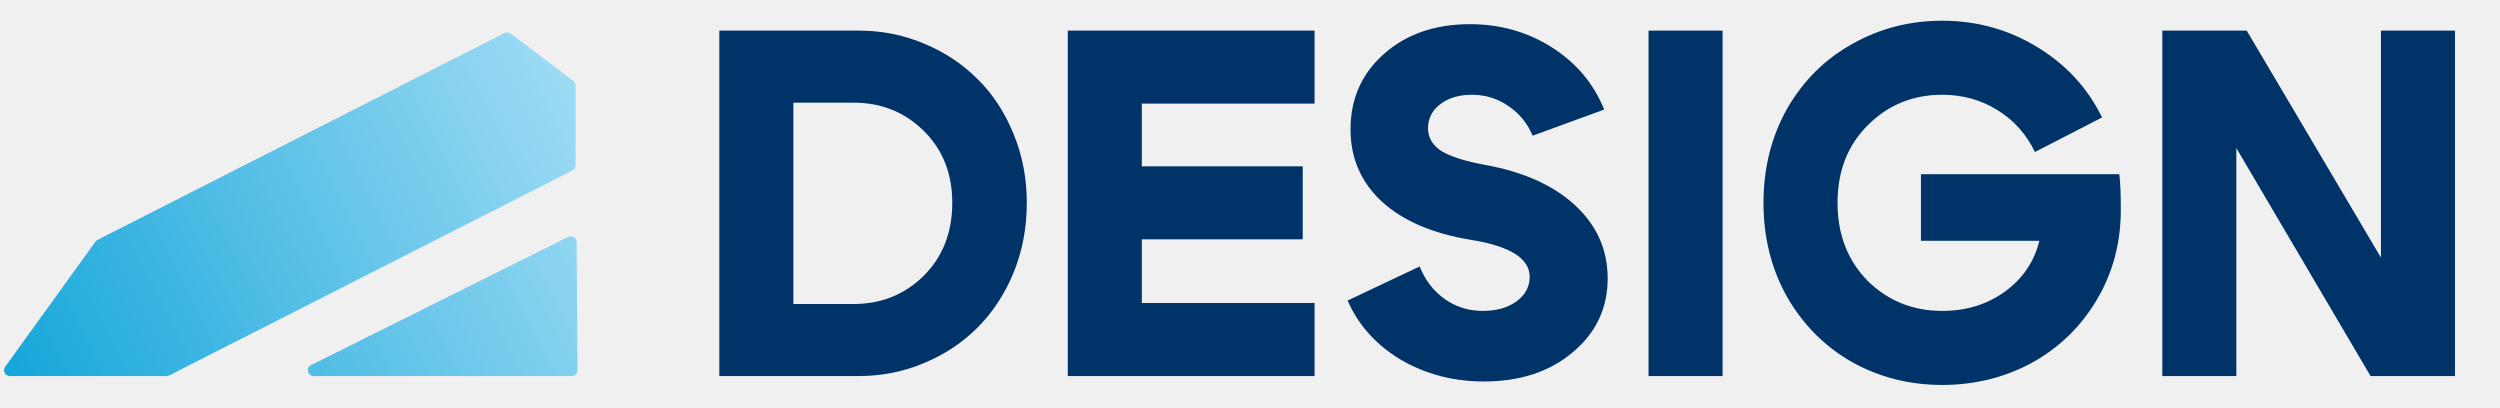
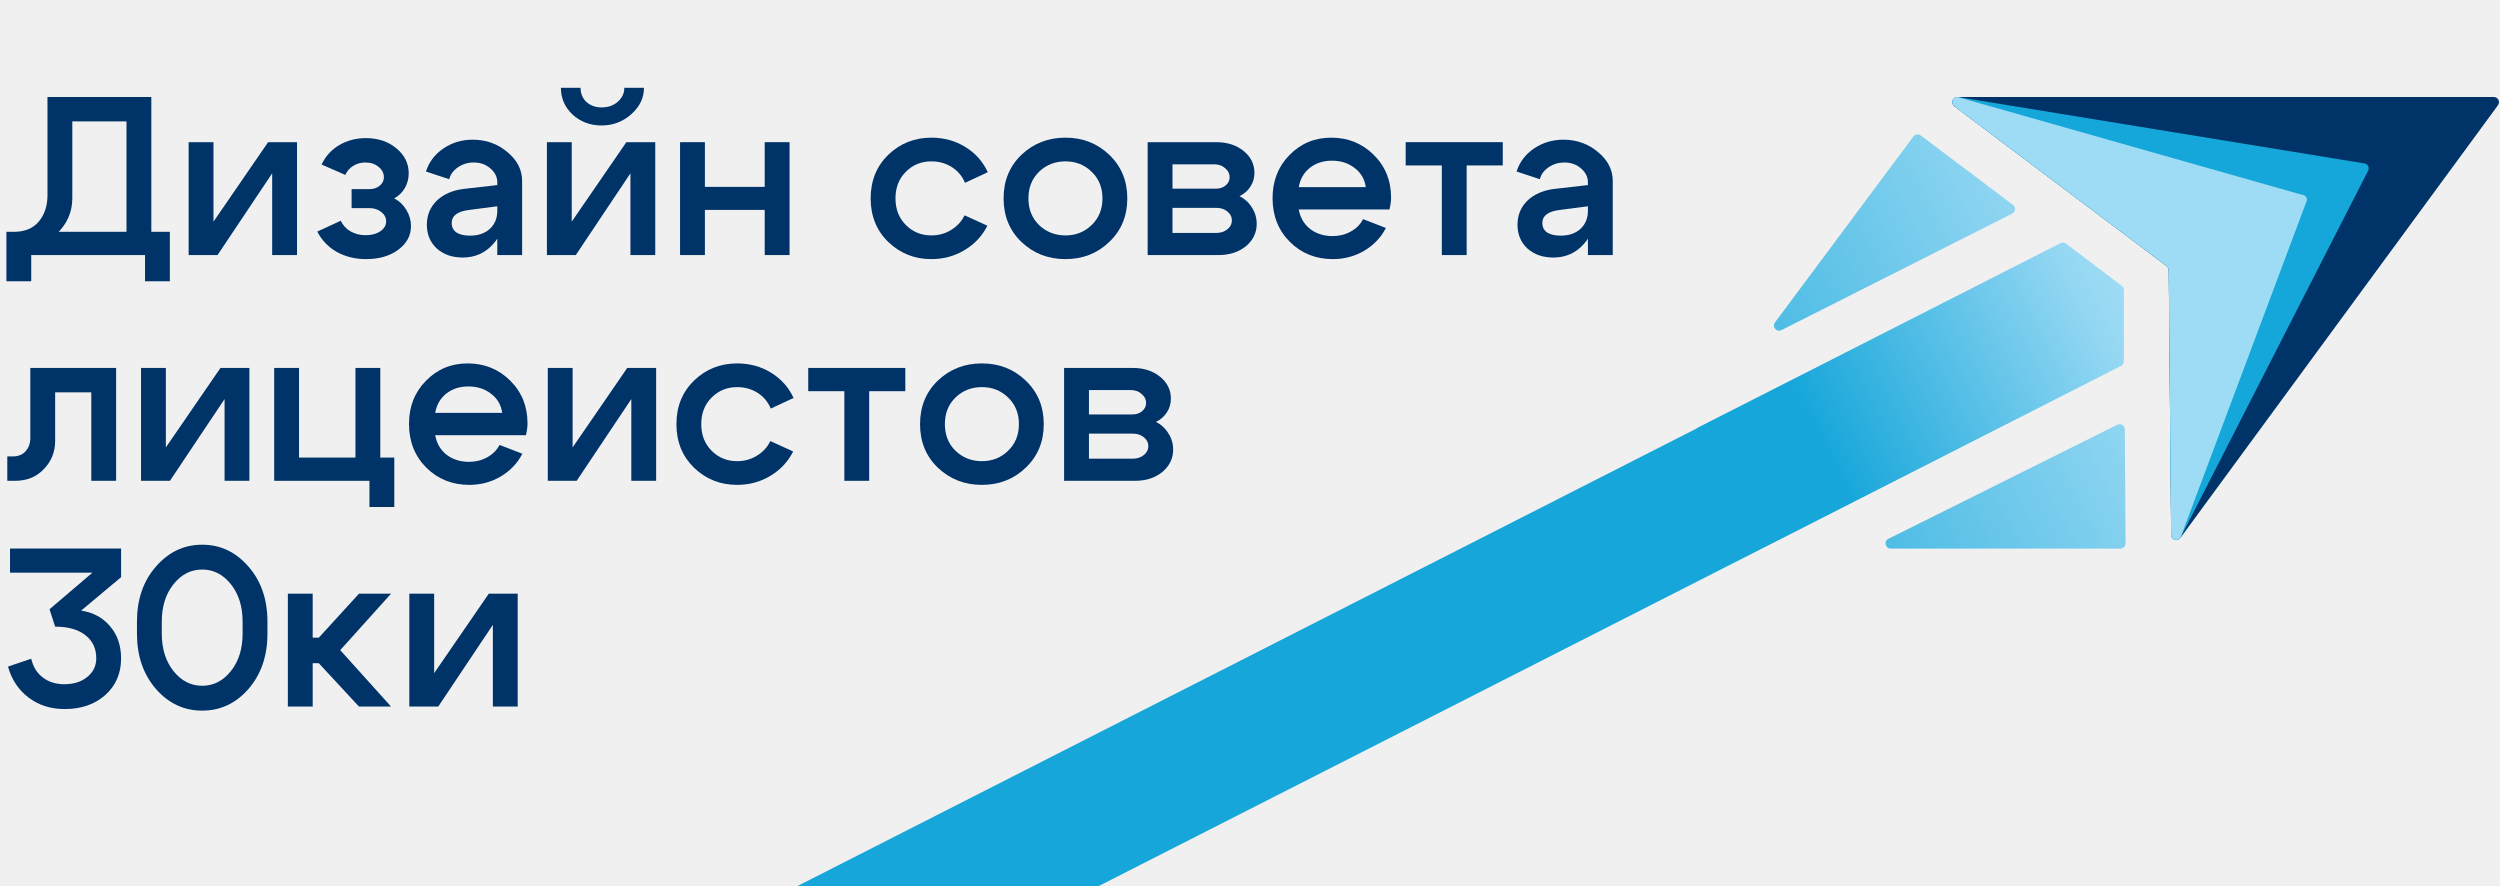
- <svg xmlns="http://www.w3.org/2000/svg" width="135" height="22" viewBox="0 0 135 22" fill="none">
-   <g clip-path="url(#clip0_170_245)">
-     <path d="M31.184 19.991L31.137 13.072C31.136 12.839 30.891 12.689 30.683 12.793L16.797 19.712C16.501 19.86 16.606 20.307 16.937 20.307H30.87C31.044 20.307 31.185 20.165 31.184 19.991Z" fill="url(#paint0_linear_170_245)" />
-     <path d="M31.081 4.62V8.925C31.081 9.043 31.015 9.151 30.91 9.205L9.135 20.273C9.091 20.295 9.043 20.307 8.993 20.307H0.531C0.275 20.307 0.127 20.017 0.277 19.81L5.155 13.049C5.184 13.008 5.222 12.975 5.267 12.952L27.246 1.782C27.353 1.727 27.482 1.739 27.578 1.811L30.957 4.37C31.035 4.429 31.081 4.522 31.081 4.62Z" fill="url(#paint1_linear_170_245)" />
-     <path d="M46.359 20.307H38.844V1.652L46.359 1.652C47.603 1.652 48.776 1.883 49.877 2.345C50.997 2.807 51.965 3.446 52.782 4.264C53.599 5.063 54.248 6.049 54.728 7.222C55.207 8.377 55.447 9.62 55.447 10.953C55.447 12.303 55.207 13.565 54.728 14.737C54.248 15.892 53.599 16.878 52.782 17.695C51.965 18.513 50.997 19.152 49.877 19.614C48.776 20.076 47.603 20.307 46.359 20.307ZM46.093 5.543L42.842 5.543V16.416H46.093C47.585 16.416 48.847 15.91 49.877 14.897C50.908 13.867 51.423 12.552 51.423 10.953C51.423 9.372 50.908 8.075 49.877 7.062C48.847 6.049 47.585 5.543 46.093 5.543ZM61.658 8.981H70.346V12.925H61.658V16.363H70.986V20.307L57.661 20.307V1.652L70.986 1.652V5.596H61.658V8.981ZM79.431 12.952C77.371 12.614 75.772 11.93 74.635 10.9C73.497 9.851 72.929 8.546 72.929 6.982C72.929 5.33 73.533 3.971 74.741 2.905C75.949 1.839 77.495 1.306 79.378 1.306C81.013 1.306 82.487 1.723 83.802 2.558C85.117 3.393 86.058 4.512 86.627 5.916L82.763 7.328C82.478 6.653 82.043 6.12 81.457 5.729C80.871 5.321 80.213 5.117 79.485 5.117C78.792 5.117 78.223 5.285 77.779 5.623C77.335 5.96 77.113 6.396 77.113 6.929C77.113 7.426 77.353 7.835 77.832 8.155C78.33 8.457 79.112 8.705 80.178 8.901C82.257 9.274 83.882 10.002 85.055 11.086C86.227 12.17 86.814 13.485 86.814 15.03C86.814 16.647 86.183 17.98 84.921 19.028C83.678 20.076 82.079 20.6 80.124 20.6C78.49 20.6 76.998 20.209 75.647 19.428C74.315 18.628 73.355 17.562 72.769 16.23L76.66 14.391C76.962 15.137 77.415 15.723 78.019 16.15C78.623 16.576 79.307 16.789 80.071 16.789C80.8 16.789 81.404 16.62 81.883 16.283C82.363 15.928 82.603 15.483 82.603 14.95C82.603 13.956 81.546 13.289 79.431 12.952ZM93.019 20.307H89.021V1.652L93.019 1.652V20.307ZM100.852 6.769C99.769 7.853 99.227 9.247 99.227 10.953C99.227 12.659 99.769 14.062 100.852 15.164C101.954 16.247 103.295 16.789 104.876 16.789C106.173 16.789 107.302 16.443 108.261 15.75C109.22 15.057 109.842 14.142 110.127 13.005H103.73V9.407H114.444C114.497 9.834 114.524 10.473 114.524 11.326C114.524 13.12 114.089 14.746 113.218 16.203C112.365 17.642 111.201 18.77 109.727 19.588C108.252 20.387 106.635 20.787 104.876 20.787C103.118 20.787 101.501 20.378 100.026 19.561C98.551 18.726 97.379 17.553 96.508 16.043C95.656 14.533 95.229 12.836 95.229 10.953C95.229 9.07 95.656 7.373 96.508 5.863C97.379 4.353 98.551 3.189 100.026 2.372C101.501 1.537 103.118 1.119 104.876 1.119C106.742 1.119 108.448 1.59 109.993 2.531C111.557 3.473 112.729 4.743 113.511 6.342L109.887 8.208C109.425 7.249 108.75 6.493 107.861 5.943C106.973 5.392 105.978 5.117 104.876 5.117C103.295 5.117 101.954 5.667 100.852 6.769ZM116.765 20.307V1.652L121.322 1.652L128.571 13.911V1.652L132.568 1.652V20.307H128.011L120.762 7.995V20.307H116.765Z" fill="#003368" />
-   </g>
+ <svg xmlns="http://www.w3.org/2000/svg" width="175" height="62" viewBox="0 0 175 62" fill="none">
+   <path d="M151.811 18.912L151.979 37.434C151.983 37.782 152.427 37.926 152.633 37.645L174.858 7.366C175.033 7.127 174.863 6.79 174.566 6.79L137.024 6.788C136.677 6.788 136.529 7.23 136.807 7.439L151.667 18.627C151.757 18.694 151.81 18.8 151.811 18.912Z" fill="#003368" />
+   <path d="M151.811 18.912L151.979 37.434C151.983 37.772 152.402 37.917 152.615 37.668C152.628 37.653 152.638 37.636 152.647 37.619L165.726 12.032C165.734 12.014 165.745 11.998 165.755 11.982C165.898 11.753 165.745 11.451 165.476 11.431C165.457 11.429 165.437 11.428 165.418 11.425L137.053 6.792C137.034 6.789 137.014 6.787 136.995 6.789C136.669 6.813 136.537 7.236 136.807 7.439L151.667 18.627C151.757 18.694 151.81 18.8 151.811 18.912Z" fill="#15A6DA" />
+   <path d="M151.811 18.912L151.979 37.434C151.982 37.765 152.385 37.911 152.601 37.684C152.624 37.66 152.639 37.629 152.651 37.598L161.398 14.252C161.409 14.221 161.426 14.193 161.442 14.163C161.563 13.943 161.423 13.666 161.174 13.633C161.141 13.628 161.107 13.625 161.075 13.616L137.073 6.801C137.041 6.792 137.007 6.787 136.974 6.791C136.663 6.831 136.543 7.24 136.807 7.439L151.667 18.627C151.757 18.694 151.81 18.8 151.811 18.912Z" fill="#9EDBF4" />
+   <path d="M148.791 38.036L148.737 30.052C148.736 29.784 148.454 29.611 148.214 29.73L132.19 37.715C131.848 37.885 131.97 38.4 132.352 38.4H148.429C148.63 38.4 148.793 38.237 148.791 38.036Z" fill="url(#paint0_linear_178_21737)" />
+   <path d="M148.673 20.3V25.268C148.673 25.404 148.596 25.529 148.475 25.59L123.349 38.361C123.298 38.387 123.242 38.401 123.185 38.401H113.42C113.125 38.401 112.954 38.066 113.126 37.827L118.755 30.025C118.789 29.979 118.833 29.941 118.885 29.915L144.247 17.025C144.371 16.963 144.519 16.976 144.63 17.059L148.529 20.012C148.62 20.08 148.673 20.187 148.673 20.3Z" fill="url(#paint1_linear_178_21737)" />
+   <path d="M134.448 9.478L140.908 14.341C141.122 14.502 141.092 14.832 140.853 14.953L124.702 23.109C124.361 23.281 124.02 22.876 124.248 22.57L133.94 9.551C134.06 9.39 134.288 9.357 134.448 9.478Z" fill="url(#paint2_linear_178_21737)" />
+   <rect x="144.247" y="17.026" width="9.565" height="131.953" transform="rotate(63.03 144.247 17.0256)" fill="url(#paint3_linear_178_21737)" />
+   <path d="M0.448 16.226H11.889V19.687H10.151V17.854H2.186V19.687H0.448V16.226ZM0.985 16.226C1.733 16.226 2.307 15.989 2.708 15.515C3.119 15.03 3.324 14.414 3.324 13.666V6.792H10.593V17.838H8.855V8.498H5.062V13.887C5.062 14.846 4.694 15.678 3.956 16.384C3.229 17.09 2.292 17.443 1.143 17.443H0.669L0.448 16.226H0.985Z" fill="#003368" />
+   <path d="M20.791 17.854H19.052V12.133L15.228 17.854H13.205V9.952H14.944V15.515L18.768 9.952H20.791V17.854Z" fill="#003368" />
+   <path d="M22.511 11.517C22.785 10.937 23.195 10.484 23.743 10.158C24.302 9.831 24.923 9.668 25.608 9.668C26.461 9.668 27.172 9.905 27.741 10.379C28.321 10.853 28.61 11.438 28.61 12.133C28.61 12.502 28.521 12.844 28.342 13.16C28.163 13.466 27.915 13.708 27.599 13.887C27.957 14.077 28.242 14.351 28.453 14.709C28.663 15.057 28.768 15.431 28.768 15.831C28.768 16.495 28.468 17.048 27.868 17.49C27.278 17.922 26.53 18.138 25.624 18.138C24.865 18.138 24.18 17.97 23.569 17.633C22.969 17.285 22.516 16.811 22.21 16.21L23.854 15.452C24.001 15.768 24.228 16.015 24.533 16.194C24.849 16.373 25.202 16.463 25.592 16.463C26.003 16.463 26.345 16.373 26.619 16.194C26.893 16.005 27.03 15.773 27.03 15.499C27.03 15.236 26.914 15.014 26.683 14.835C26.461 14.656 26.187 14.567 25.861 14.567H24.612V13.239H25.861C26.145 13.239 26.382 13.16 26.572 13.002C26.772 12.844 26.872 12.649 26.872 12.418C26.872 12.123 26.746 11.875 26.493 11.675C26.251 11.475 25.945 11.374 25.576 11.374C25.26 11.374 24.976 11.454 24.723 11.612C24.481 11.759 24.296 11.97 24.17 12.244L22.511 11.517Z" fill="#003368" />
+   <path d="M34.811 14.44L32.867 14.693C32.035 14.788 31.619 15.094 31.619 15.61C31.619 15.894 31.729 16.115 31.95 16.273C32.182 16.421 32.498 16.495 32.899 16.495C33.478 16.495 33.942 16.337 34.289 16.021C34.637 15.694 34.811 15.273 34.811 14.756H35.364C35.364 15.694 35.079 16.474 34.511 17.095C33.952 17.717 33.246 18.027 32.393 18.027C31.655 18.027 31.05 17.817 30.576 17.395C30.112 16.963 29.88 16.41 29.88 15.736C29.88 15.062 30.112 14.498 30.576 14.045C31.05 13.592 31.682 13.318 32.472 13.223L34.811 12.955V12.781C34.811 12.391 34.648 12.059 34.321 11.785C34.005 11.511 33.62 11.374 33.167 11.374C32.756 11.374 32.388 11.485 32.061 11.706C31.735 11.928 31.529 12.207 31.445 12.544L29.817 12.007C30.028 11.343 30.433 10.806 31.034 10.395C31.645 9.984 32.33 9.778 33.088 9.778C34.026 9.778 34.837 10.068 35.522 10.648C36.207 11.216 36.549 11.891 36.549 12.67V17.854H34.811V14.44Z" fill="#003368" />
+   <path d="M42.107 8.783C41.317 8.783 40.643 8.53 40.084 8.024C39.537 7.508 39.263 6.881 39.263 6.144H40.638C40.638 6.544 40.775 6.876 41.048 7.139C41.333 7.392 41.691 7.519 42.123 7.519C42.566 7.519 42.94 7.387 43.245 7.124C43.55 6.85 43.703 6.523 43.703 6.144H45.078C45.078 6.85 44.783 7.466 44.193 7.993C43.603 8.519 42.908 8.783 42.107 8.783ZM45.868 17.854H44.13V12.133L40.306 17.854H38.283V9.952H40.021V15.515L43.846 9.952H45.868V17.854Z" fill="#003368" />
+   <path d="M47.604 17.854V9.952H49.342V13.081H53.53V9.952H55.269V17.854H53.53V14.693H49.342V17.854H47.604Z" fill="#003368" />
+   <path d="M63.411 12.023C62.926 12.507 62.684 13.129 62.684 13.887C62.684 14.646 62.926 15.267 63.411 15.752C63.896 16.236 64.491 16.479 65.197 16.479C65.702 16.479 66.161 16.352 66.572 16.1C66.993 15.847 67.309 15.504 67.52 15.072L69.116 15.799C68.758 16.516 68.226 17.085 67.52 17.506C66.824 17.927 66.05 18.138 65.197 18.138C64.017 18.138 63.011 17.738 62.178 16.937C61.357 16.137 60.946 15.12 60.946 13.887C60.946 12.655 61.357 11.638 62.178 10.837C63.011 10.037 64.017 9.636 65.197 9.636C66.071 9.636 66.861 9.852 67.567 10.284C68.273 10.716 68.8 11.306 69.147 12.054L67.551 12.797C67.351 12.323 67.04 11.954 66.619 11.691C66.198 11.427 65.724 11.296 65.197 11.296C64.491 11.296 63.896 11.538 63.411 12.023Z" fill="#003368" />
+   <path d="M72.733 12.023C72.237 12.507 71.99 13.129 71.99 13.887C71.99 14.646 72.237 15.267 72.733 15.752C73.238 16.236 73.855 16.479 74.582 16.479C75.308 16.479 75.919 16.236 76.415 15.752C76.92 15.267 77.173 14.646 77.173 13.887C77.173 13.129 76.92 12.507 76.415 12.023C75.919 11.538 75.308 11.296 74.582 11.296C73.855 11.296 73.238 11.538 72.733 12.023ZM71.5 16.937C70.668 16.137 70.251 15.12 70.251 13.887C70.251 12.655 70.668 11.638 71.5 10.837C72.343 10.037 73.37 9.636 74.582 9.636C75.793 9.636 76.815 10.037 77.647 10.837C78.49 11.638 78.912 12.655 78.912 13.887C78.912 15.12 78.49 16.137 77.647 16.937C76.815 17.738 75.793 18.138 74.582 18.138C73.37 18.138 72.343 17.738 71.5 16.937Z" fill="#003368" />
+   <path d="M84.982 11.501H82.075V13.208H85.109C85.383 13.208 85.609 13.134 85.788 12.986C85.978 12.828 86.073 12.639 86.073 12.418C86.073 12.154 85.967 11.938 85.757 11.77C85.557 11.591 85.299 11.501 84.982 11.501ZM85.14 14.551H82.075V16.305H85.14C85.446 16.305 85.704 16.221 85.915 16.052C86.126 15.884 86.231 15.678 86.231 15.436C86.231 15.183 86.126 14.972 85.915 14.804C85.715 14.635 85.457 14.551 85.14 14.551ZM85.299 17.854H80.336V9.952H85.14C85.909 9.952 86.547 10.158 87.053 10.569C87.558 10.979 87.811 11.49 87.811 12.101C87.811 12.46 87.716 12.781 87.527 13.065C87.347 13.35 87.095 13.571 86.768 13.729C87.137 13.919 87.427 14.187 87.637 14.535C87.859 14.872 87.969 15.252 87.969 15.673C87.969 16.294 87.716 16.816 87.211 17.237C86.705 17.648 86.067 17.854 85.299 17.854Z" fill="#003368" />
+   <path d="M95.606 13.097C95.521 12.528 95.258 12.08 94.816 11.754C94.384 11.417 93.857 11.248 93.235 11.248C92.635 11.248 92.124 11.411 91.702 11.738C91.281 12.065 91.018 12.518 90.912 13.097H95.606ZM90.912 14.662C91.018 15.241 91.286 15.699 91.718 16.036C92.15 16.363 92.672 16.526 93.283 16.526C93.746 16.526 94.168 16.421 94.547 16.21C94.937 15.999 95.226 15.71 95.416 15.341L97.012 15.957C96.675 16.621 96.169 17.153 95.495 17.553C94.831 17.943 94.099 18.138 93.299 18.138C92.108 18.138 91.107 17.738 90.296 16.937C89.485 16.126 89.079 15.104 89.079 13.871C89.079 12.66 89.474 11.654 90.264 10.853C91.055 10.042 92.029 9.636 93.188 9.636C94.357 9.636 95.348 10.037 96.159 10.837C96.97 11.638 97.376 12.639 97.376 13.84C97.376 14.072 97.339 14.345 97.265 14.662H90.912Z" fill="#003368" />
+   <path d="M105.194 9.952V11.58H102.665V17.854H100.927V11.58H98.398V9.952H105.194Z" fill="#003368" />
+   <path d="M111.155 14.44L109.211 14.693C108.379 14.788 107.963 15.094 107.963 15.61C107.963 15.894 108.074 16.115 108.295 16.273C108.527 16.421 108.843 16.495 109.243 16.495C109.822 16.495 110.286 16.337 110.634 16.021C110.981 15.694 111.155 15.273 111.155 14.756H111.708C111.708 15.694 111.424 16.474 110.855 17.095C110.296 17.717 109.591 18.027 108.737 18.027C108 18.027 107.394 17.817 106.92 17.395C106.456 16.963 106.225 16.41 106.225 15.736C106.225 15.062 106.456 14.498 106.92 14.045C107.394 13.592 108.026 13.318 108.816 13.223L111.155 12.955V12.781C111.155 12.391 110.992 12.059 110.665 11.785C110.349 11.511 109.965 11.374 109.512 11.374C109.101 11.374 108.732 11.485 108.405 11.706C108.079 11.928 107.873 12.207 107.789 12.544L106.161 12.007C106.372 11.343 106.778 10.806 107.378 10.395C107.989 9.984 108.674 9.778 109.433 9.778C110.37 9.778 111.181 10.068 111.866 10.648C112.551 11.216 112.893 11.891 112.893 12.67V17.854H111.155V14.44Z" fill="#003368" />
+   <path d="M0.89 31.95C1.28 31.95 1.581 31.829 1.791 31.586C2.012 31.344 2.123 31.033 2.123 30.654V25.755H8.128V33.657H6.39V27.462H3.861V30.875C3.861 31.634 3.598 32.287 3.071 32.835C2.555 33.383 1.881 33.657 1.049 33.657H0.511V31.95H0.89Z" fill="#003368" />
+   <path d="M17.457 33.657H15.719V27.936L11.895 33.657H9.872V25.755H11.61V31.318L15.434 25.755H17.457V33.657Z" fill="#003368" />
+   <path d="M19.193 33.657V25.755H20.931V32.029H24.882V25.755H26.62V32.029H27.6V35.49H25.862V33.657H19.193Z" fill="#003368" />
+   <path d="M35.157 28.9C35.072 28.331 34.809 27.883 34.367 27.557C33.935 27.22 33.408 27.051 32.786 27.051C32.186 27.051 31.675 27.214 31.253 27.541C30.832 27.867 30.569 28.32 30.463 28.9H35.157ZM30.463 30.464C30.569 31.044 30.837 31.502 31.269 31.839C31.701 32.166 32.223 32.329 32.834 32.329C33.297 32.329 33.719 32.224 34.098 32.013C34.488 31.802 34.778 31.513 34.967 31.144L36.563 31.76C36.226 32.424 35.721 32.956 35.046 33.356C34.383 33.746 33.65 33.941 32.85 33.941C31.659 33.941 30.658 33.541 29.847 32.74C29.036 31.929 28.63 30.907 28.63 29.674C28.63 28.463 29.025 27.456 29.816 26.656C30.606 25.845 31.58 25.439 32.739 25.439C33.908 25.439 34.899 25.839 35.71 26.64C36.521 27.441 36.927 28.442 36.927 29.643C36.927 29.874 36.89 30.148 36.816 30.464H30.463Z" fill="#003368" />
+   <path d="M45.93 33.657H44.192V27.936L40.367 33.657H38.345V25.755H40.083V31.318L43.907 25.755H45.93V33.657Z" fill="#003368" />
+   <path d="M49.815 27.825C49.33 28.31 49.088 28.931 49.088 29.69C49.088 30.448 49.33 31.07 49.815 31.555C50.3 32.039 50.895 32.282 51.601 32.282C52.106 32.282 52.565 32.155 52.976 31.902C53.397 31.65 53.713 31.307 53.924 30.875L55.52 31.602C55.162 32.319 54.63 32.888 53.924 33.309C53.228 33.73 52.454 33.941 51.601 33.941C50.421 33.941 49.415 33.541 48.582 32.74C47.761 31.939 47.35 30.923 47.35 29.69C47.35 28.457 47.761 27.441 48.582 26.64C49.415 25.839 50.421 25.439 51.601 25.439C52.475 25.439 53.265 25.655 53.971 26.087C54.677 26.519 55.204 27.109 55.551 27.857L53.955 28.6C53.755 28.125 53.444 27.757 53.023 27.493C52.602 27.23 52.127 27.098 51.601 27.098C50.895 27.098 50.3 27.341 49.815 27.825Z" fill="#003368" />
+   <path d="M63.372 25.755V27.383H60.843V33.657H59.105V27.383H56.577V25.755H63.372Z" fill="#003368" />
+   <path d="M66.884 27.825C66.389 28.31 66.141 28.931 66.141 29.69C66.141 30.448 66.389 31.07 66.884 31.555C67.389 32.039 68.006 32.282 68.733 32.282C69.46 32.282 70.071 32.039 70.566 31.555C71.072 31.07 71.324 30.448 71.324 29.69C71.324 28.931 71.072 28.31 70.566 27.825C70.071 27.341 69.46 27.098 68.733 27.098C68.006 27.098 67.389 27.341 66.884 27.825ZM65.651 32.74C64.819 31.939 64.403 30.923 64.403 29.69C64.403 28.457 64.819 27.441 65.651 26.64C66.494 25.839 67.521 25.439 68.733 25.439C69.944 25.439 70.966 25.839 71.798 26.64C72.641 27.441 73.063 28.457 73.063 29.69C73.063 30.923 72.641 31.939 71.798 32.74C70.966 33.541 69.944 33.941 68.733 33.941C67.521 33.941 66.494 33.541 65.651 32.74Z" fill="#003368" />
+   <path d="M79.133 27.304H76.226V29.011H79.26C79.534 29.011 79.76 28.937 79.939 28.789C80.129 28.631 80.224 28.442 80.224 28.22C80.224 27.957 80.118 27.741 79.908 27.572C79.708 27.393 79.45 27.304 79.133 27.304ZM79.291 30.354H76.226V32.108H79.291C79.597 32.108 79.855 32.024 80.066 31.855C80.277 31.686 80.382 31.481 80.382 31.239C80.382 30.986 80.277 30.775 80.066 30.607C79.866 30.438 79.608 30.354 79.291 30.354ZM79.45 33.657H74.487V25.755H79.291C80.061 25.755 80.698 25.96 81.204 26.371C81.709 26.782 81.962 27.293 81.962 27.904C81.962 28.262 81.867 28.584 81.678 28.868C81.499 29.153 81.246 29.374 80.919 29.532C81.288 29.722 81.578 29.99 81.788 30.338C82.01 30.675 82.12 31.054 82.12 31.476C82.12 32.097 81.867 32.619 81.362 33.04C80.856 33.451 80.219 33.657 79.45 33.657Z" fill="#003368" />
+   <path d="M5.679 42.743C6.522 42.87 7.196 43.233 7.702 43.834C8.218 44.434 8.476 45.187 8.476 46.093C8.476 47.136 8.107 47.99 7.37 48.653C6.632 49.307 5.684 49.633 4.525 49.633C3.545 49.633 2.703 49.364 1.997 48.827C1.291 48.29 0.811 47.568 0.559 46.662L2.186 46.109C2.313 46.667 2.581 47.105 2.992 47.421C3.403 47.737 3.909 47.895 4.509 47.895C5.163 47.895 5.695 47.726 6.105 47.389C6.527 47.052 6.738 46.615 6.738 46.078C6.738 45.393 6.485 44.855 5.979 44.466C5.473 44.065 4.767 43.865 3.861 43.865L3.466 42.648L6.469 40.088H0.701V38.397H8.476V40.404L5.679 42.743Z" fill="#003368" />
+   <path d="M11.325 44.355C11.325 45.419 11.599 46.294 12.147 46.978C12.694 47.663 13.364 48.005 14.154 48.005C14.944 48.005 15.613 47.663 16.161 46.978C16.708 46.294 16.982 45.419 16.982 44.355V43.517C16.982 42.453 16.708 41.579 16.161 40.894C15.613 40.209 14.944 39.867 14.154 39.867C13.364 39.867 12.694 40.209 12.147 40.894C11.599 41.579 11.325 42.453 11.325 43.517V44.355ZM9.587 44.355V43.517C9.587 41.958 10.029 40.673 10.914 39.662C11.799 38.64 12.879 38.129 14.154 38.129C15.428 38.129 16.508 38.64 17.393 39.662C18.278 40.673 18.721 41.958 18.721 43.517V44.355C18.721 45.914 18.278 47.205 17.393 48.227C16.508 49.238 15.428 49.744 14.154 49.744C12.879 49.744 11.799 49.238 10.914 48.227C10.029 47.205 9.587 45.914 9.587 44.355Z" fill="#003368" />
+   <path d="M20.15 49.459V41.558H21.888V44.639H22.315L25.128 41.558H27.372L23.816 45.509L27.372 49.459H25.128L22.315 46.425H21.888V49.459H20.15Z" fill="#003368" />
+   <path d="M36.238 49.459H34.5V43.739L30.676 49.459H28.653V41.558H30.391V47.12L34.216 41.558H36.238V49.459Z" fill="#003368" />
  <defs>
-     <linearGradient id="paint0_linear_170_245" x1="31.029" y1="4.516" x2="0.232" y2="20.15" gradientUnits="userSpaceOnUse">
+     <linearGradient id="paint0_linear_178_21737" x1="148.613" y1="20.18" x2="113.076" y2="38.222" gradientUnits="userSpaceOnUse">
      <stop stop-color="#9EDBF4" />
      <stop offset="1" stop-color="#15A6DA" />
    </linearGradient>
-     <linearGradient id="paint1_linear_170_245" x1="31.029" y1="4.516" x2="0.232" y2="20.15" gradientUnits="userSpaceOnUse">
+     <linearGradient id="paint1_linear_178_21737" x1="148.612" y1="20.181" x2="113.076" y2="38.222" gradientUnits="userSpaceOnUse">
      <stop stop-color="#9EDBF4" />
      <stop offset="1" stop-color="#15A6DA" />
    </linearGradient>
-     <clipPath id="clip0_170_245">
-       <rect width="134.241" height="21" fill="white" transform="translate(0.216858 0.307129)" />
-     </clipPath>
+     <linearGradient id="paint2_linear_178_21737" x1="148.613" y1="20.181" x2="113.076" y2="38.222" gradientUnits="userSpaceOnUse">
+       <stop stop-color="#9EDBF4" />
+       <stop offset="1" stop-color="#15A6DA" />
+     </linearGradient>
+     <linearGradient id="paint3_linear_178_21737" x1="149.03" y1="17.026" x2="149" y2="38.568" gradientUnits="userSpaceOnUse">
+       <stop stop-color="#96D8F3" />
+       <stop offset="1" stop-color="#16A6DA" />
+     </linearGradient>
  </defs>
</svg>
